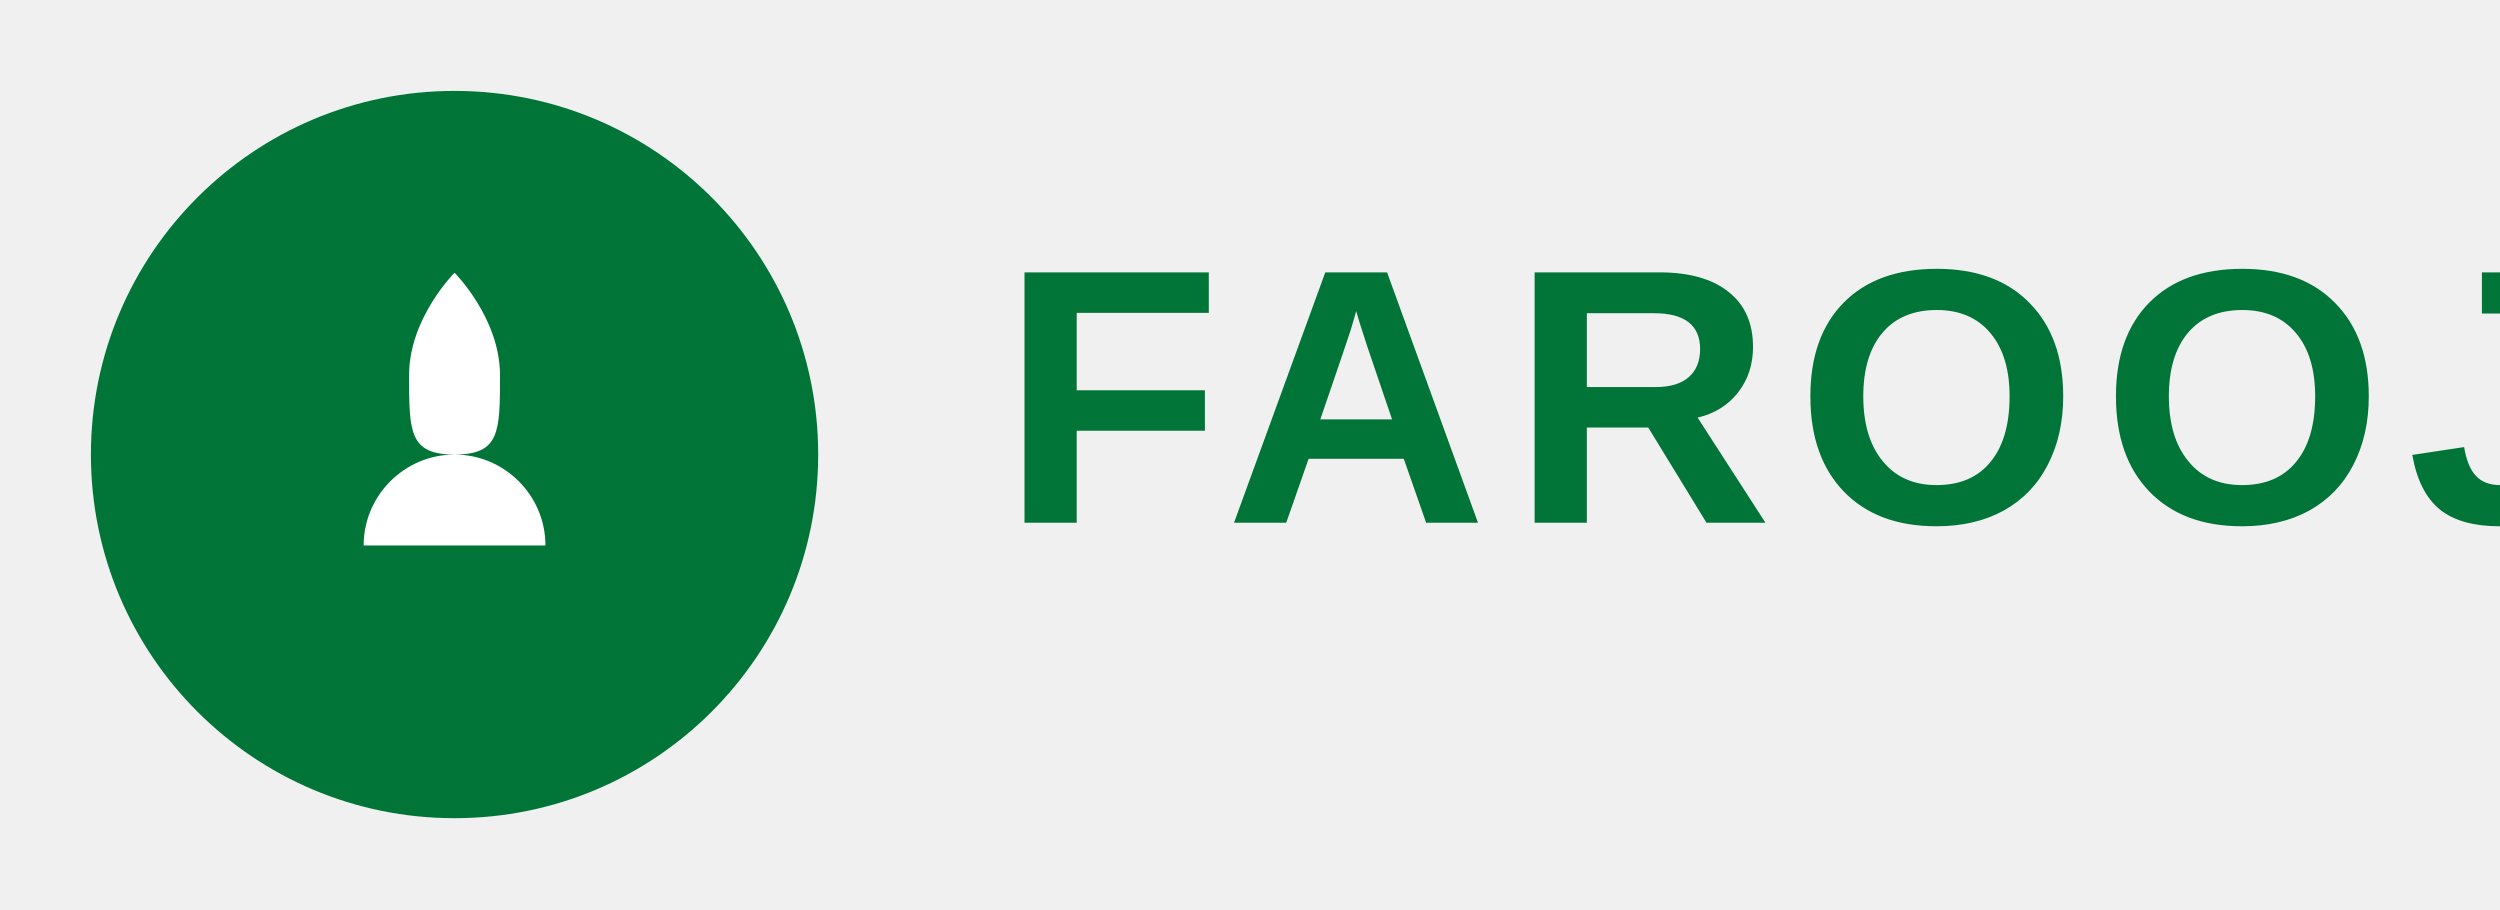
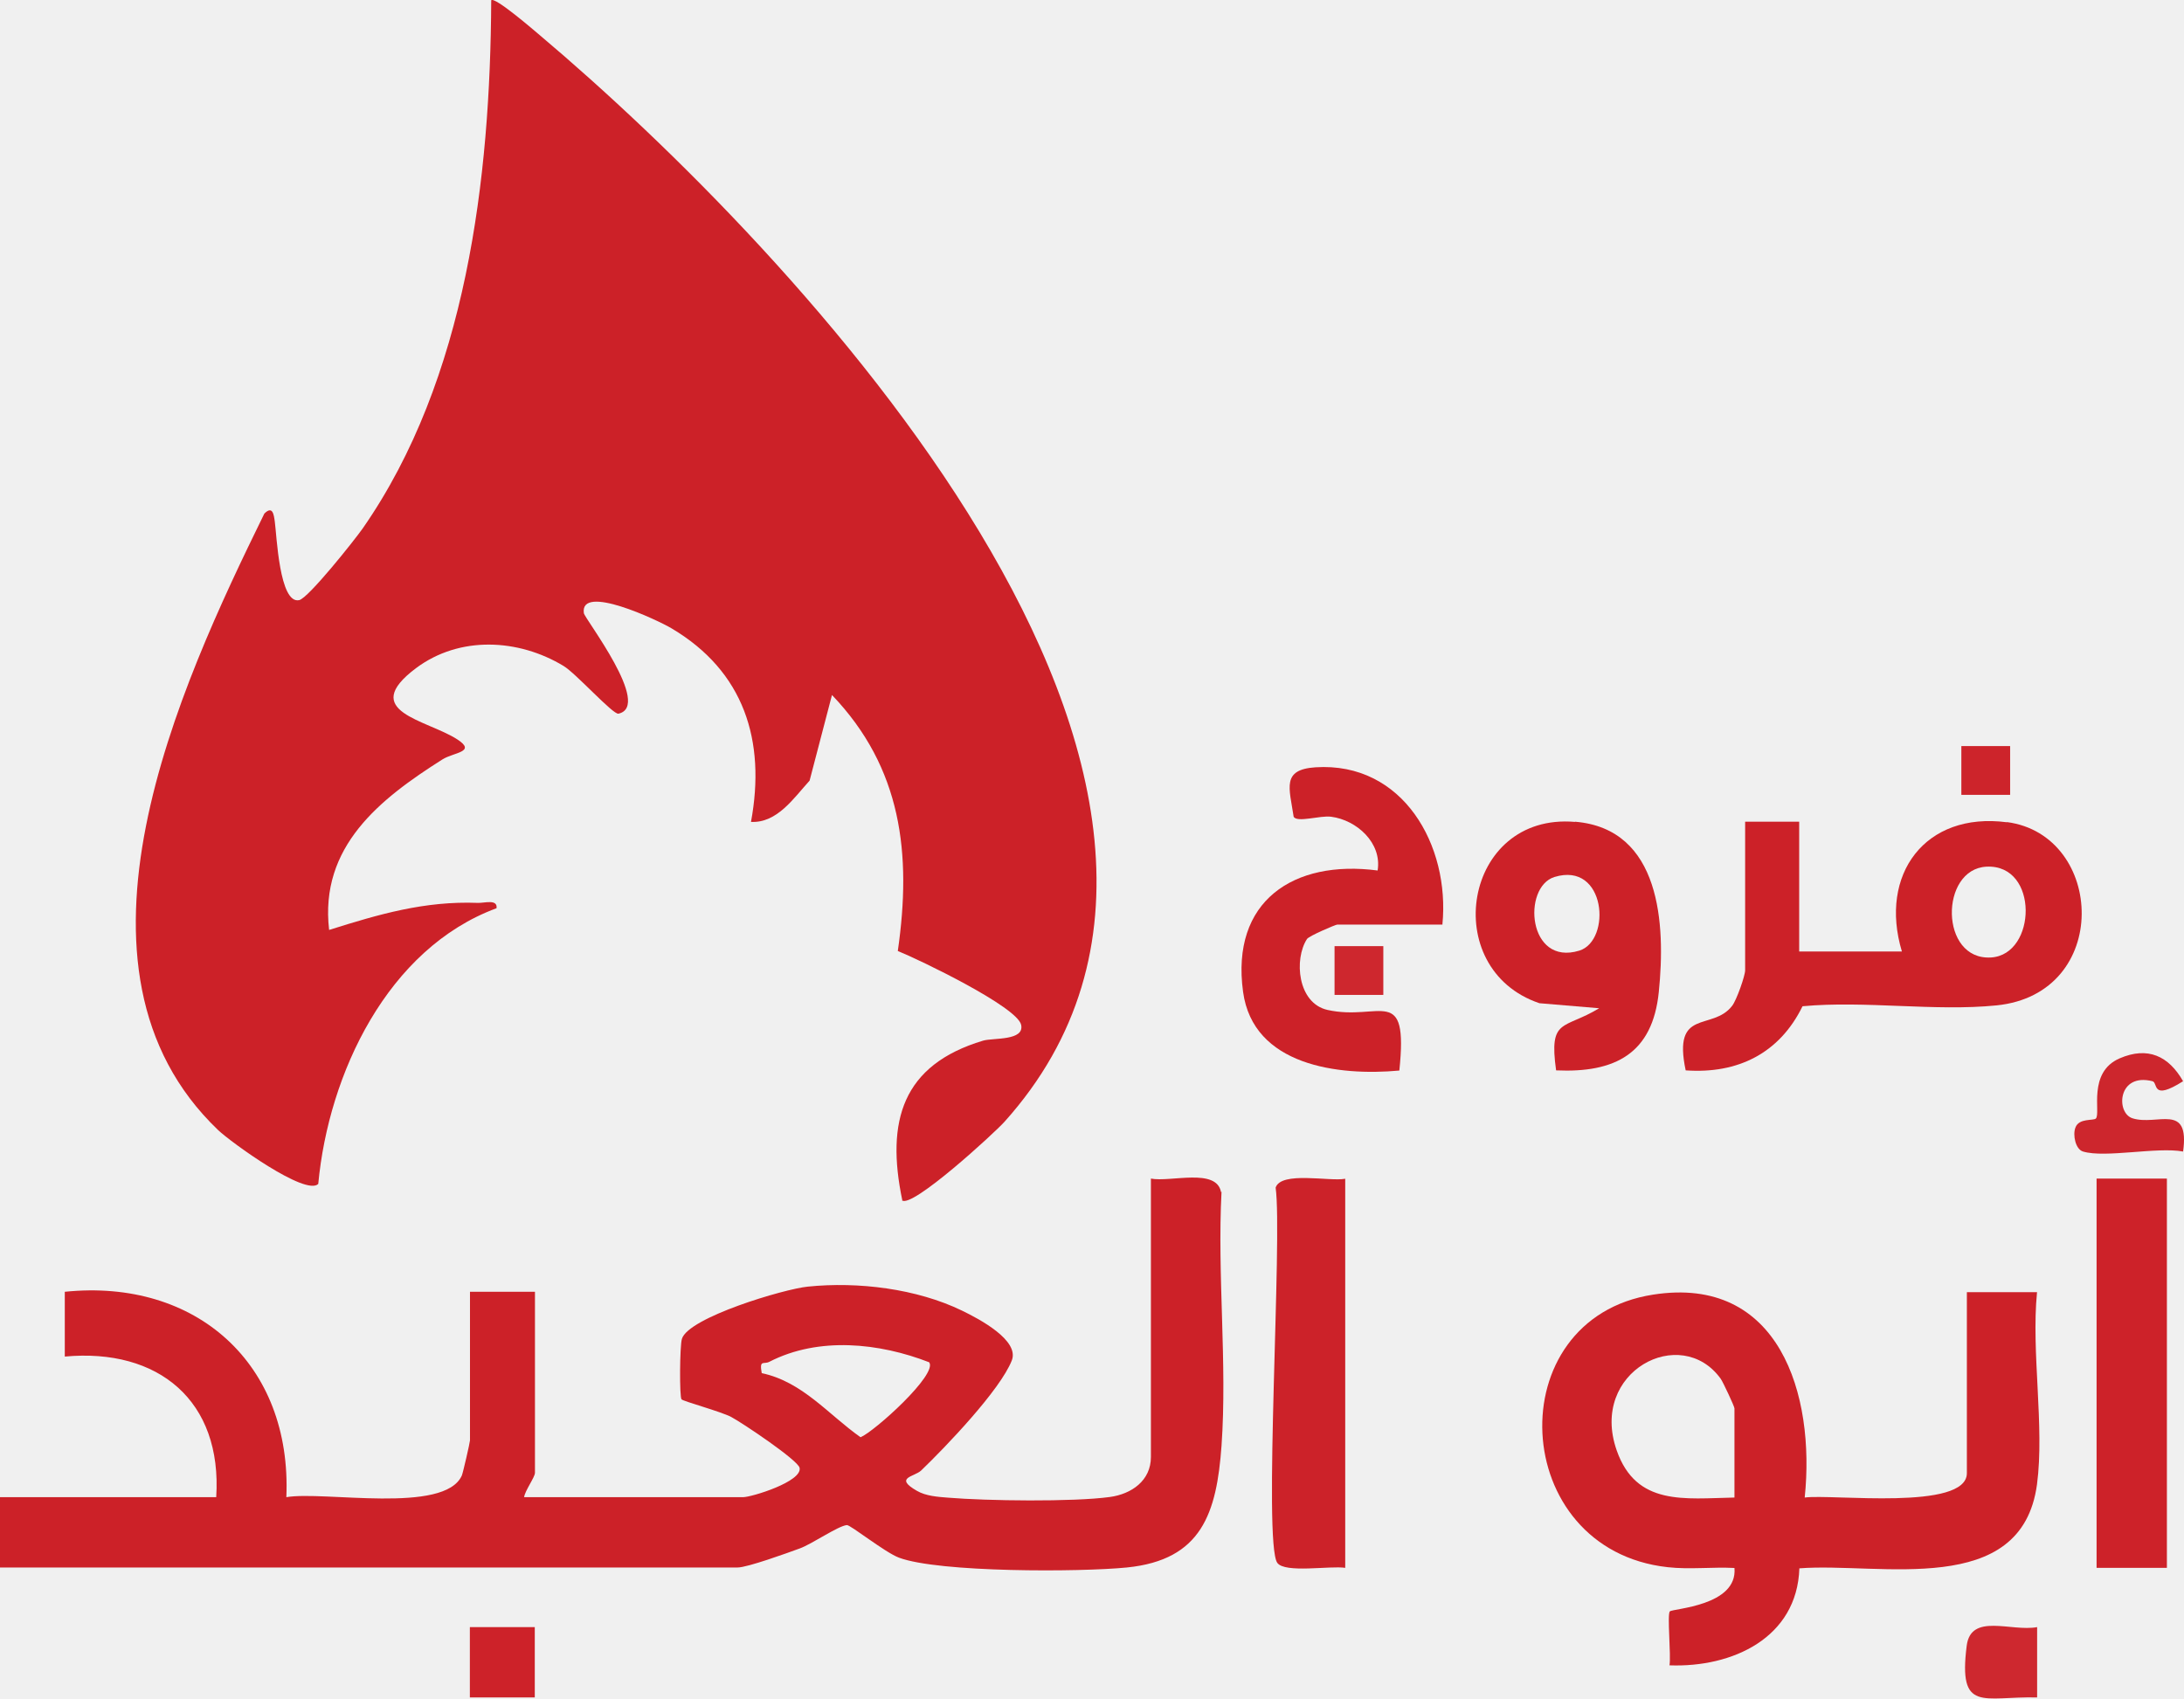
- <svg xmlns="http://www.w3.org/2000/svg" viewBox="0 0 110 40" fill="none" aria-hidden="true">
-   <circle cx="20" cy="20" r="16" fill="#007537" />
-   <path fill="#fff" d="M16 24c0-2.2 1.8-4 4-4s4 1.8 4 4H16zM20 12c0 0-2 2-2 4.5S18 20 20 20s2-1 2-3.5S20 12 20 12z" />
-   <text x="44" y="23" fill="#007537" font-family="'Barlow Condensed',Arial,sans-serif" font-size="16" font-weight="700" letter-spacing="1">FAROOJ</text>
+ <svg xmlns="http://www.w3.org/2000/svg" width="36" height="28" viewBox="0 0 36 28" fill="none">
+   <path d="M14.873 19.787C14.6 18.479 14.873 17.554 16.205 17.155C16.373 17.106 16.89 17.161 16.832 16.894C16.766 16.596 15.154 15.82 14.799 15.677C15.03 14.075 14.865 12.66 13.714 11.457L13.345 12.869C13.084 13.155 12.811 13.571 12.379 13.549C12.627 12.208 12.264 11.066 11.069 10.358C10.844 10.224 9.553 9.615 9.624 10.108C9.638 10.199 10.756 11.641 10.194 11.765C10.106 11.784 9.492 11.099 9.289 10.978C8.546 10.529 7.577 10.477 6.858 11.014C5.901 11.732 7.037 11.864 7.538 12.189C7.86 12.398 7.48 12.401 7.293 12.519C6.261 13.172 5.265 13.956 5.425 15.33C6.247 15.071 6.996 14.851 7.874 14.884C7.981 14.89 8.204 14.815 8.185 14.972C6.388 15.636 5.416 17.7 5.246 19.517C5.039 19.723 3.804 18.829 3.594 18.628C0.809 15.963 2.956 11.325 4.357 8.467C4.494 8.33 4.514 8.481 4.53 8.602C4.56 8.809 4.604 9.965 4.932 9.893C5.083 9.86 5.84 8.908 5.978 8.712C7.692 6.251 8.083 2.934 8.097 0.005C8.155 -0.061 8.813 0.509 8.901 0.583C13.04 4.074 21.53 12.954 16.557 18.493C16.392 18.677 15.027 19.93 14.867 19.787H14.873Z" fill="#CC2128" />
+   <path d="M20.127 19.652C20.052 19.247 19.296 19.492 18.971 19.429V24.018C18.971 24.409 18.652 24.629 18.294 24.678C17.683 24.761 16.265 24.742 15.627 24.689C15.459 24.676 15.261 24.662 15.115 24.577C14.73 24.356 15.071 24.348 15.184 24.241C15.583 23.858 16.488 22.914 16.678 22.427C16.808 22.096 16.144 21.744 15.858 21.606C15.11 21.243 14.143 21.125 13.315 21.21C12.927 21.248 11.345 21.719 11.24 22.072C11.204 22.19 11.199 23.032 11.234 23.068C11.262 23.101 11.884 23.269 12.055 23.36C12.231 23.453 13.153 24.07 13.18 24.197C13.23 24.422 12.39 24.681 12.247 24.681H8.639C8.653 24.574 8.818 24.351 8.818 24.279V21.295H7.747V23.745C7.747 23.776 7.632 24.279 7.613 24.323C7.329 24.965 5.336 24.574 4.72 24.681C4.814 22.485 3.234 21.072 1.068 21.295V22.363C2.612 22.22 3.666 23.093 3.564 24.681H0V25.84H12.159C12.319 25.84 12.979 25.601 13.183 25.526C13.387 25.452 13.813 25.155 13.959 25.141C14.017 25.135 14.584 25.59 14.818 25.678C15.478 25.925 17.801 25.917 18.575 25.84C19.81 25.716 20.055 24.943 20.135 23.833C20.231 22.476 20.063 21.017 20.135 19.646L20.127 19.652ZM14.185 23.693C13.654 23.319 13.23 22.779 12.556 22.636C12.514 22.405 12.588 22.498 12.682 22.449C13.497 22.03 14.496 22.138 15.316 22.457C15.462 22.655 14.413 23.599 14.185 23.693Z" fill="#CC2128" />
+   <path d="M33.579 21.301H32.421V24.285C32.421 24.91 30.194 24.626 29.748 24.687C29.924 22.988 29.33 21.017 27.249 21.342C24.69 21.738 24.863 25.546 27.489 25.835C27.852 25.876 28.226 25.829 28.59 25.848C28.645 26.476 27.574 26.515 27.525 26.564C27.478 26.611 27.547 27.294 27.519 27.453C28.554 27.492 29.622 27.002 29.66 25.854C30.984 25.752 33.324 26.358 33.577 24.469C33.703 23.511 33.48 22.295 33.577 21.306L33.579 21.301ZM28.59 24.687C27.767 24.703 26.971 24.83 26.649 23.91C26.192 22.608 27.709 21.818 28.364 22.73C28.405 22.79 28.59 23.186 28.59 23.217V24.687Z" fill="#CC2128" />
+   <path d="M33.081 13.555C31.733 13.378 30.968 14.416 31.35 15.685H29.657V13.546H28.766V15.996C28.766 16.084 28.625 16.489 28.551 16.582C28.226 17.004 27.566 16.607 27.786 17.645C28.647 17.706 29.333 17.362 29.712 16.588C30.742 16.492 31.892 16.676 32.908 16.574C34.81 16.384 34.697 13.766 33.081 13.552V13.555ZM32.82 15.784C31.969 15.836 31.972 14.325 32.745 14.287C33.612 14.245 33.574 15.737 32.82 15.784Z" fill="#CC2128" />
+   <path d="M23.779 15.242H22.042C22.015 15.242 21.577 15.429 21.544 15.479C21.327 15.812 21.387 16.538 21.883 16.649C22.744 16.839 23.217 16.205 23.066 17.648C22.061 17.741 20.655 17.568 20.49 16.349C20.286 14.854 21.321 14.168 22.708 14.35C22.782 13.896 22.364 13.519 21.943 13.464C21.759 13.439 21.382 13.566 21.324 13.464C21.252 12.985 21.123 12.687 21.682 12.649C23.132 12.555 23.903 13.945 23.776 15.239L23.779 15.242Z" fill="#CC2128" />
+   <path d="M25.961 13.549C24.12 13.392 23.705 15.974 25.375 16.538L26.36 16.621C25.774 16.976 25.529 16.775 25.65 17.645C26.622 17.689 27.241 17.37 27.343 16.351C27.456 15.242 27.379 13.665 25.964 13.546L25.961 13.549ZM26.033 15.671C25.18 15.933 25.089 14.623 25.623 14.457C26.476 14.196 26.567 15.506 26.033 15.671Z" fill="#CC2128" />
+   <path d="M35.718 19.429H34.559V25.846H35.718V19.429Z" fill="#CD2229" />
+   <path d="M22.174 19.429V25.846C21.927 25.807 21.178 25.939 21.054 25.763C20.82 25.43 21.142 20.395 21.027 19.578C21.117 19.302 21.921 19.481 22.172 19.432L22.174 19.429Z" fill="#CC2229" />
+   <path d="M34.336 18.983C34.212 18.947 34.163 18.71 34.21 18.589C34.267 18.427 34.51 18.479 34.548 18.438C34.631 18.347 34.405 17.678 34.939 17.447C35.404 17.246 35.748 17.408 35.985 17.824C35.459 18.157 35.575 17.849 35.481 17.824C34.906 17.678 34.873 18.347 35.151 18.435C35.556 18.564 36.098 18.168 35.985 18.983C35.556 18.903 34.702 19.093 34.336 18.983Z" fill="#CD262D" />
+   <path d="M33.579 26.823V27.982C32.685 27.962 32.278 28.243 32.418 27.131C32.487 26.583 33.153 26.903 33.579 26.823Z" fill="#CE282F" />
+   <path d="M8.815 26.823H7.745V27.982H8.815V26.823Z" fill="#CD2229" />
+   <path d="M22.802 15.597H21.998V16.401H22.802V15.597Z" fill="#CE272E" />
+   <path d="M33.134 12.299H32.33V13.103H33.134V12.299Z" fill="#CD242B" />
</svg>
